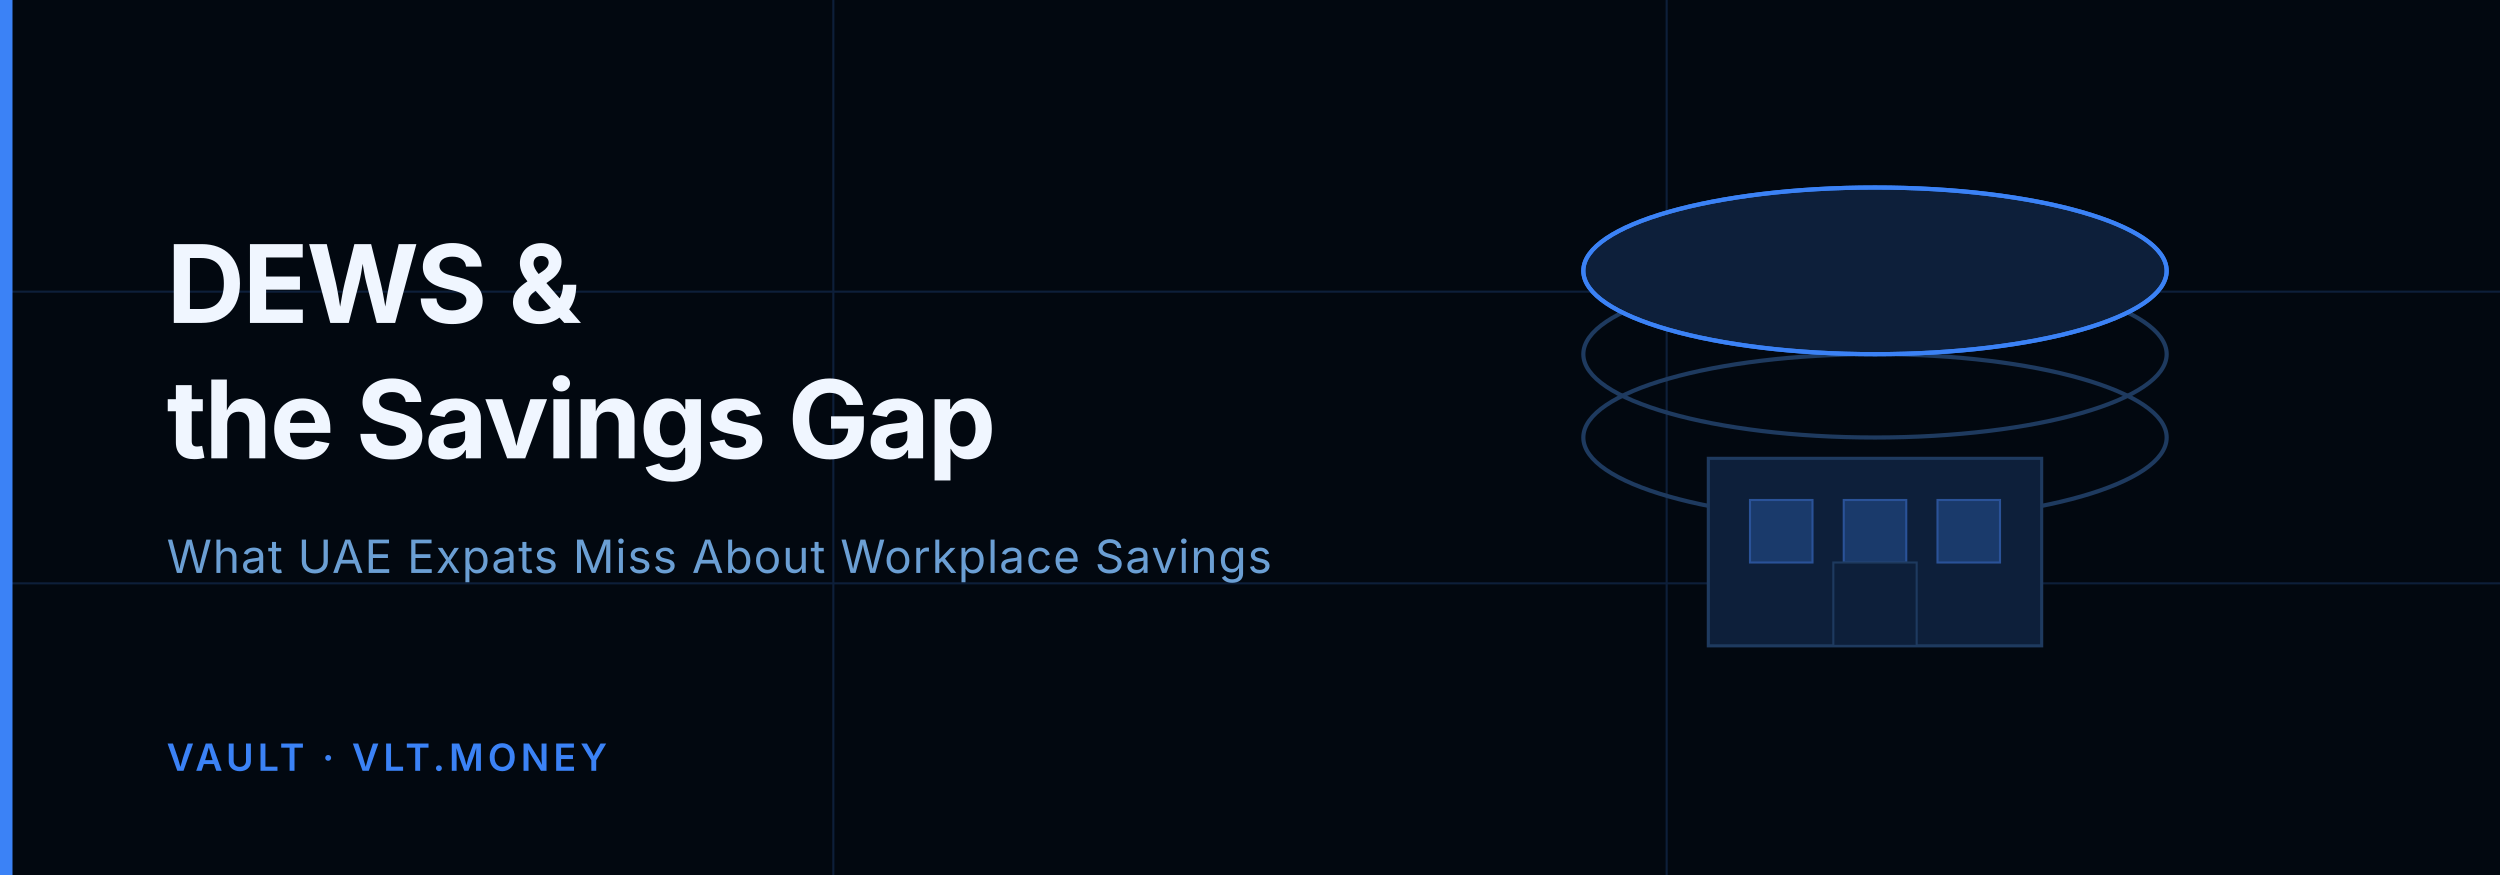
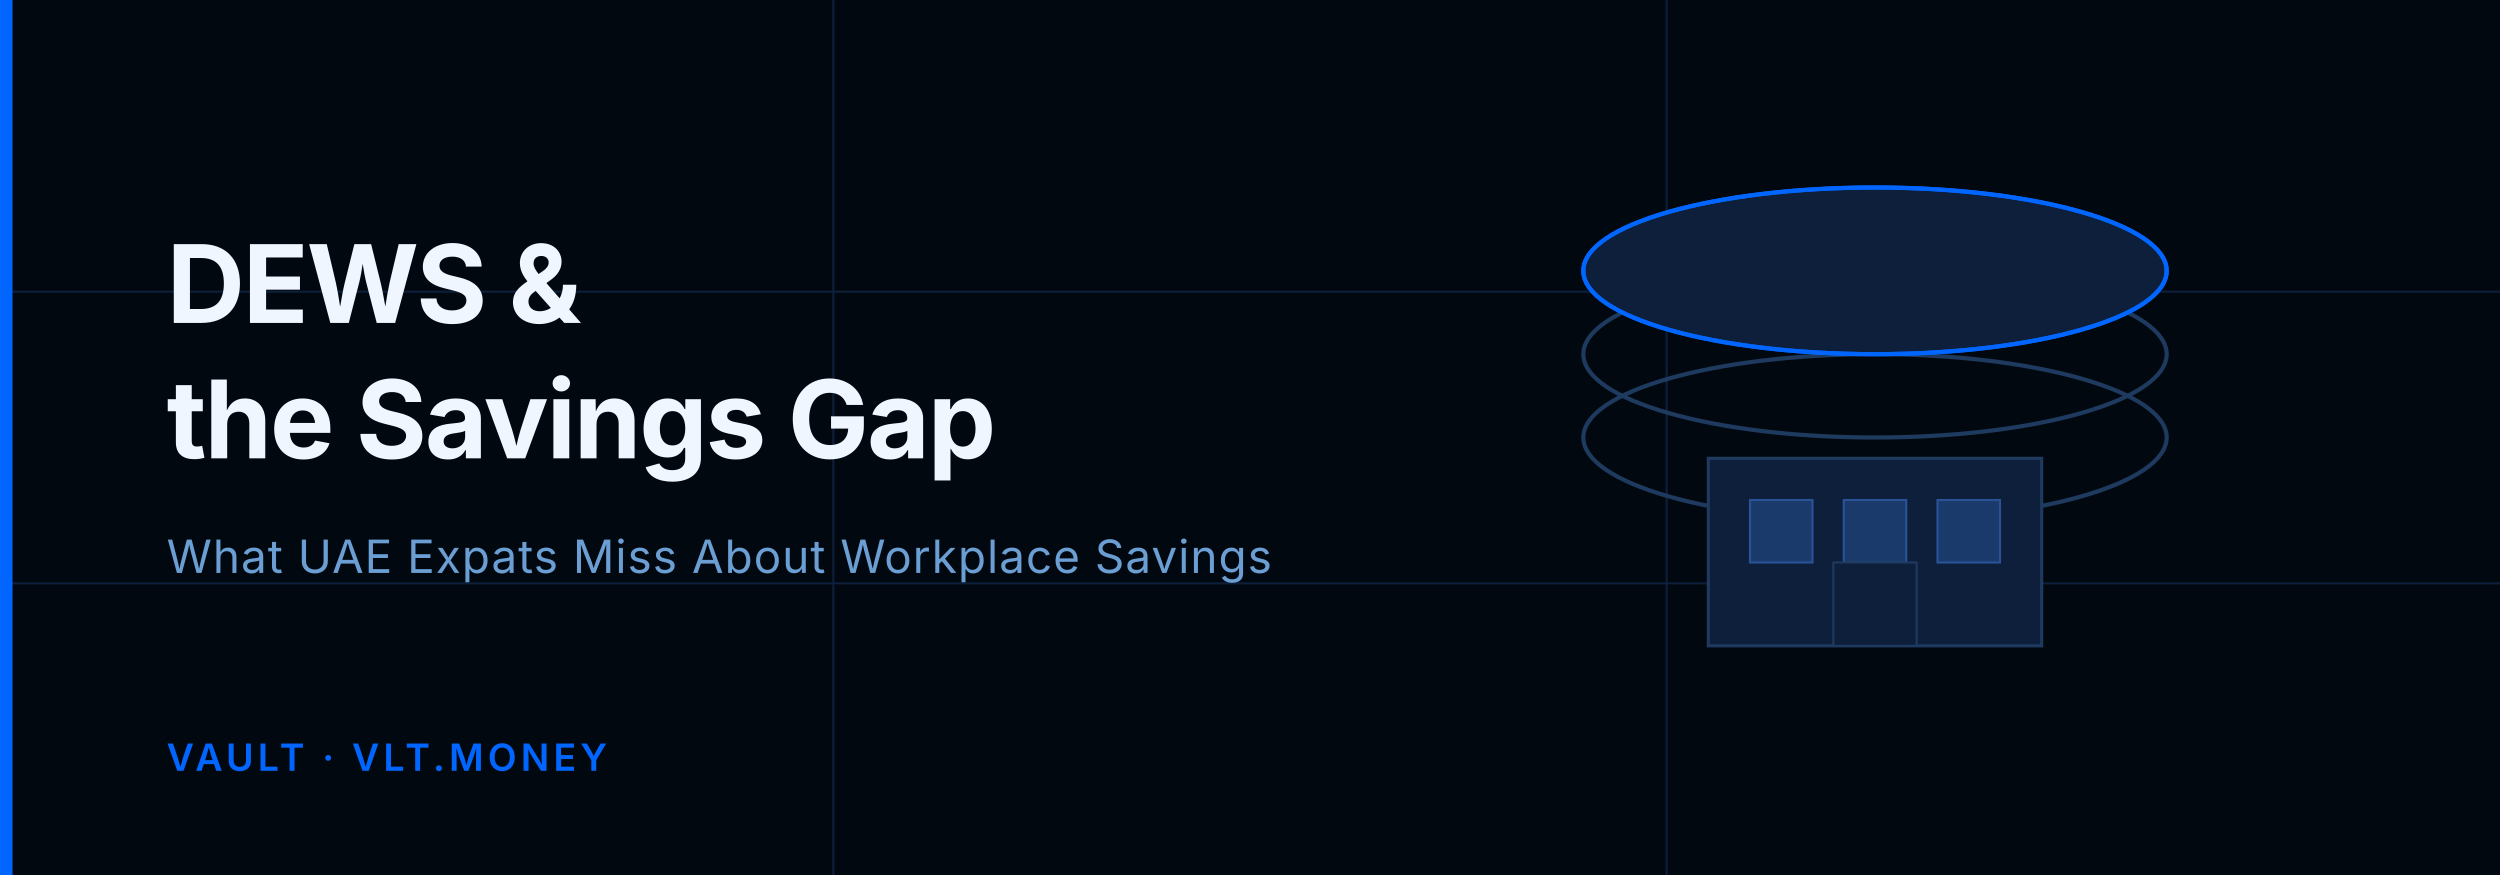
<svg xmlns="http://www.w3.org/2000/svg" width="1200" height="420" viewBox="0 0 1200 420">
  <rect width="1200" height="420" fill="#020810" />
  <line x1="0" y1="140" x2="1200" y2="140" stroke="#0d1f3a" stroke-width="1" />
  <line x1="0" y1="280" x2="1200" y2="280" stroke="#0d1f3a" stroke-width="1" />
  <line x1="400" y1="0" x2="400" y2="420" stroke="#0d1f3a" stroke-width="1" />
  <line x1="800" y1="0" x2="800" y2="420" stroke="#0d1f3a" stroke-width="1" />
-   <rect x="0" y="0" width="6" height="420" fill="#3b82f6" />
+   <rect x="0" y="0" width="6" height="420" fill="#0066FF" />
  <ellipse cx="900" cy="210" rx="140" ry="40" fill="none" stroke="#1e3a5f" stroke-width="2" />
  <ellipse cx="900" cy="170" rx="140" ry="40" fill="none" stroke="#1e3a5f" stroke-width="2" />
-   <ellipse cx="900" cy="130" rx="140" ry="40" fill="#0d1f3a" stroke="#3b82f6" stroke-width="2" />
-   <ellipse cx="900" cy="130" rx="140" ry="40" fill="none" stroke="#3b82f6" stroke-width="2" />
+   <ellipse cx="900" cy="130" rx="140" ry="40" fill="#0d1f3a" stroke="#0066FF" stroke-width="2" />
+   <ellipse cx="900" cy="130" rx="140" ry="40" fill="none" stroke="#0066FF" stroke-width="2" />
  <rect x="820" y="220" width="160" height="90" fill="#0d1f3a" stroke="#1e3a5f" stroke-width="1.5" />
  <rect x="840" y="240" width="30" height="30" fill="#1a3a6b" stroke="#2a5298" stroke-width="1" />
  <rect x="885" y="240" width="30" height="30" fill="#1a3a6b" stroke="#2a5298" stroke-width="1" />
  <rect x="930" y="240" width="30" height="30" fill="#1a3a6b" stroke="#2a5298" stroke-width="1" />
  <rect x="880" y="270" width="40" height="40" fill="#0d1f3a" stroke="#1e3a5f" stroke-width="1" />
-   <text x="80" y="155" font-family="system-ui, -apple-system, sans-serif" font-size="52" font-weight="700" fill="#f0f6ff" letter-spacing="-1">DEWS &amp;</text>
-   <text x="80" y="220" font-family="system-ui, -apple-system, sans-serif" font-size="52" font-weight="700" fill="#f0f6ff" letter-spacing="-1">the Savings Gap</text>
-   <text x="80" y="275" font-family="system-ui, -apple-system, sans-serif" font-size="22" fill="#6b9fd4" letter-spacing="0.5">What UAE Expats Miss About Workplace Savings</text>
-   <text x="80" y="370" font-family="system-ui, -apple-system, sans-serif" font-size="18" fill="#3b82f6" font-weight="600" letter-spacing="2">VAULT · VLT.MONEY</text>
+   <text x="80" y="155" font-family="Inter, system-ui, sans-serif" font-size="52" font-weight="700" fill="#f0f6ff" letter-spacing="-1">DEWS &amp;</text>
+   <text x="80" y="220" font-family="Inter, system-ui, sans-serif" font-size="52" font-weight="700" fill="#f0f6ff" letter-spacing="-1">the Savings Gap</text>
+   <text x="80" y="275" font-family="Inter, system-ui, sans-serif" font-size="22" fill="#6b9fd4" letter-spacing="0.5">What UAE Expats Miss About Workplace Savings</text>
+   <text x="80" y="370" font-family="Inter, system-ui, sans-serif" font-size="18" fill="#0066FF" font-weight="600" letter-spacing="2">VAULT · VLT.MONEY</text>
</svg>
